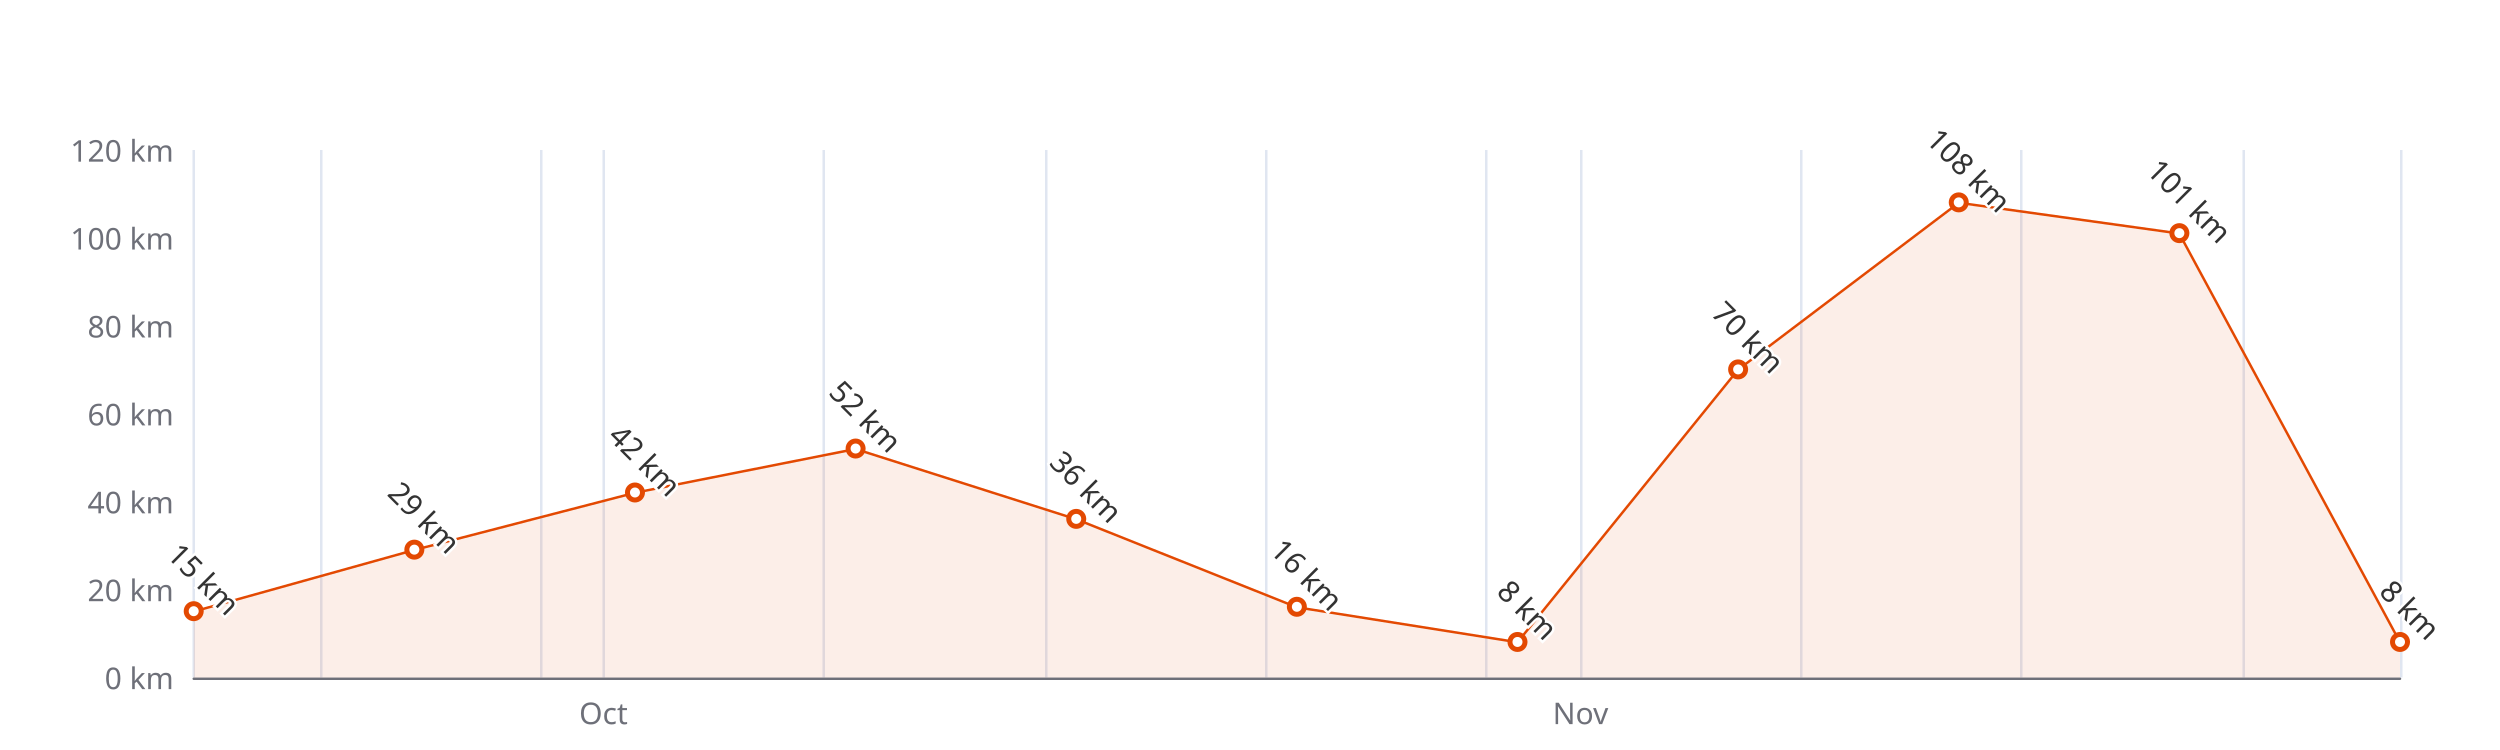
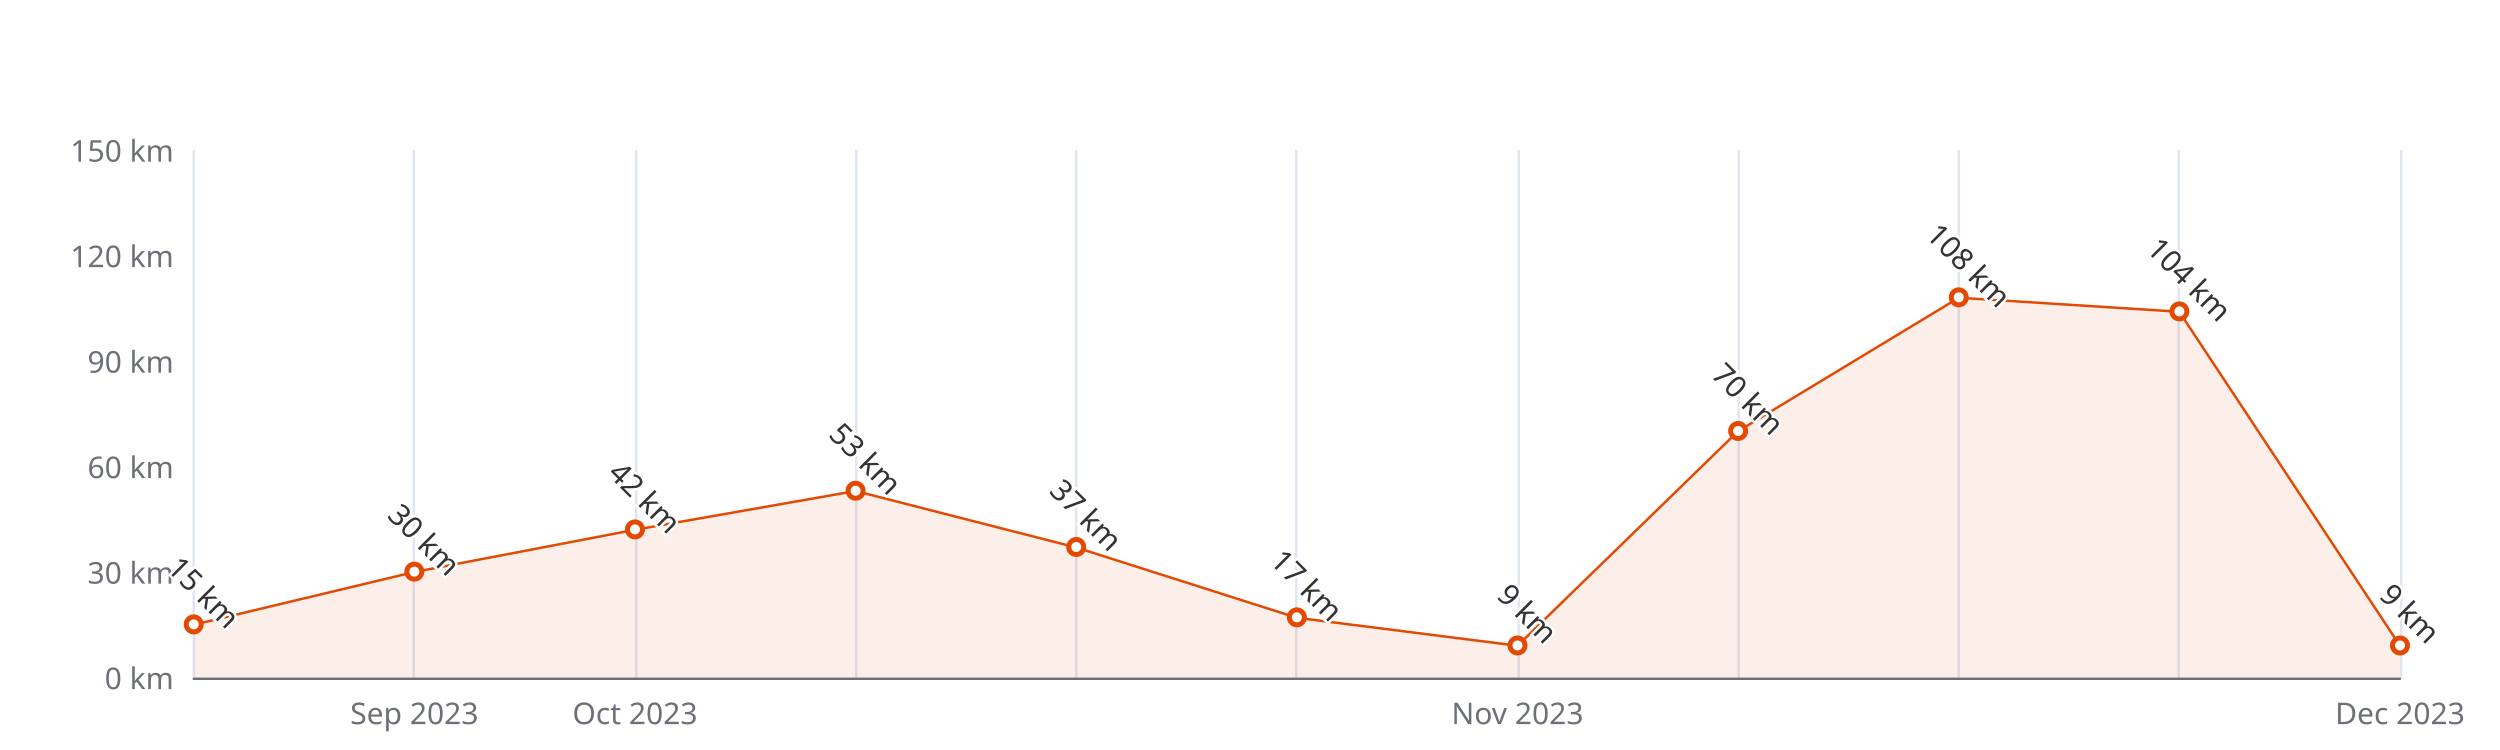
<svg xmlns="http://www.w3.org/2000/svg" width="1000" height="300" version="1.1" baseProfile="full" viewBox="0 0 1000 300">
  <rect width="1000" height="300" x="0" y="0" id="0" fill="#ffffff" />
  <path d="M77.5 60L77.5 271" fill="none" stroke="#E0E6F1" />
-   <path d="M128.5 60L128.5 271" fill="none" stroke="#E0E6F1" />
-   <path d="M216.5 60L216.5 271" fill="none" stroke="#E0E6F1" />
-   <path d="M241.5 60L241.5 271" fill="none" stroke="#E0E6F1" />
-   <path d="M329.5 60L329.5 271" fill="none" stroke="#E0E6F1" />
-   <path d="M418.5 60L418.5 271" fill="none" stroke="#E0E6F1" />
-   <path d="M506.5 60L506.5 271" fill="none" stroke="#E0E6F1" />
-   <path d="M594.5 60L594.5 271" fill="none" stroke="#E0E6F1" />
-   <path d="M632.5 60L632.5 271" fill="none" stroke="#E0E6F1" />
-   <path d="M720.5 60L720.5 271" fill="none" stroke="#E0E6F1" />
-   <path d="M808.5 60L808.5 271" fill="none" stroke="#E0E6F1" />
-   <path d="M897.5 60L897.5 271" fill="none" stroke="#E0E6F1" />
+   <path d="M165.5 60L165.5 271" fill="none" stroke="#E0E6F1" />
+   <path d="M254.5 60L254.5 271" fill="none" stroke="#E0E6F1" />
+   <path d="M342.5 60L342.5 271" fill="none" stroke="#E0E6F1" />
+   <path d="M430.5 60L430.5 271" fill="none" stroke="#E0E6F1" />
+   <path d="M518.5 60L518.5 271" fill="none" stroke="#E0E6F1" />
+   <path d="M607.5 60L607.5 271" fill="none" stroke="#E0E6F1" />
+   <path d="M695.5 60L695.5 271" fill="none" stroke="#E0E6F1" />
+   <path d="M783.5 60L783.5 271" fill="none" stroke="#E0E6F1" />
+   <path d="M871.5 60L871.5 271" fill="none" stroke="#E0E6F1" />
  <path d="M960.5 60L960.5 271" fill="none" stroke="#E0E6F1" />
  <path d="M77.5 271.5L960 271.5" fill="none" stroke="#6E7079" stroke-linecap="round" />
  <text dominant-baseline="central" text-anchor="end" style="font-size:12px;font-family:sans-serif;" xml:space="preserve" transform="translate(69.48 271)" fill="#6E7079">0 km</text>
-   <text dominant-baseline="central" text-anchor="end" style="font-size:12px;font-family:sans-serif;" xml:space="preserve" transform="translate(69.48 235.8333)" fill="#6E7079">20 km</text>
-   <text dominant-baseline="central" text-anchor="end" style="font-size:12px;font-family:sans-serif;" xml:space="preserve" transform="translate(69.48 200.6667)" fill="#6E7079">40 km</text>
-   <text dominant-baseline="central" text-anchor="end" style="font-size:12px;font-family:sans-serif;" xml:space="preserve" transform="translate(69.48 165.5)" fill="#6E7079">60 km</text>
-   <text dominant-baseline="central" text-anchor="end" style="font-size:12px;font-family:sans-serif;" xml:space="preserve" transform="translate(69.48 130.3333)" fill="#6E7079">80 km</text>
-   <text dominant-baseline="central" text-anchor="end" style="font-size:12px;font-family:sans-serif;" xml:space="preserve" transform="translate(69.48 95.1667)" fill="#6E7079">100 km</text>
-   <text dominant-baseline="central" text-anchor="end" style="font-size:12px;font-family:sans-serif;" xml:space="preserve" transform="translate(69.48 60)" fill="#6E7079">120 km</text>
-   <text dominant-baseline="central" text-anchor="middle" style="font: normal normal 12px sans-serif" y="6" transform="translate(241.3766 279)" fill="#6E7079">Oct</text>
-   <text dominant-baseline="central" text-anchor="middle" style="font: normal normal 12px sans-serif" y="6" transform="translate(632.2069 279)" fill="#6E7079">Nov</text>
+   <text dominant-baseline="central" text-anchor="end" style="font-size:12px;font-family:sans-serif;" xml:space="preserve" transform="translate(69.48 228.8)" fill="#6E7079">30 km</text>
+   <text dominant-baseline="central" text-anchor="end" style="font-size:12px;font-family:sans-serif;" xml:space="preserve" transform="translate(69.48 186.6)" fill="#6E7079">60 km</text>
+   <text dominant-baseline="central" text-anchor="end" style="font-size:12px;font-family:sans-serif;" xml:space="preserve" transform="translate(69.48 144.4)" fill="#6E7079">90 km</text>
+   <text dominant-baseline="central" text-anchor="end" style="font-size:12px;font-family:sans-serif;" xml:space="preserve" transform="translate(69.48 102.2)" fill="#6E7079">120 km</text>
+   <text dominant-baseline="central" text-anchor="end" style="font-size:12px;font-family:sans-serif;" xml:space="preserve" transform="translate(69.48 60)" fill="#6E7079">150 km</text>
+   <text dominant-baseline="central" text-anchor="middle" style="font-size:12px;font-family:sans-serif;" xml:space="preserve" y="6" transform="translate(165.732 279)" fill="#6E7079">Sep 2023</text>
+   <text dominant-baseline="central" text-anchor="middle" style="font-size:12px;font-family:sans-serif;" xml:space="preserve" y="6" transform="translate(253.984 279)" fill="#6E7079">Oct 2023</text>
+   <text dominant-baseline="central" text-anchor="middle" style="font-size:12px;font-family:sans-serif;" xml:space="preserve" y="6" transform="translate(606.992 279)" fill="#6E7079">Nov 2023</text>
+   <text dominant-baseline="central" text-anchor="middle" style="font-size:12px;font-family:sans-serif;" xml:space="preserve" y="6" transform="translate(960 279)" fill="#6E7079">Dec 2023</text>
  <g clip-path="url(#zr4-c0)">
-     <path d="M77.5 244.6L165.7 220L254 197.1L342.2 179.6L430.5 207.7L518.7 242.9L607 256.9L695.2 147.9L783.5 81.1L871.7 93.4L960 256.9L960 271L871.7 271L783.5 271L695.2 271L607 271L518.7 271L430.5 271L342.2 271L254 271L165.7 271L77.5 271Z" fill="rgb(227,73,2)" fill-opacity="0.09" />
-     <path d="M77.5 244.6L165.7 220L254 197.1L342.2 179.6L430.5 207.7L518.7 242.9L607 256.9L695.2 147.9L783.5 81.1L871.7 93.4L960 256.9" fill="none" stroke="#E34902" stroke-linejoin="bevel" />
+     <path d="M77.5 249.9L165.7 228.8L254 211.9L342.2 196.4L430.5 219L518.7 247.1L607 258.3L695.2 172.5L783.5 119.1L871.7 124.7L960 258.3L960 271L871.7 271L783.5 271L695.2 271L607 271L518.7 271L430.5 271L342.2 271L254 271L165.7 271L77.5 271Z" fill="rgb(227,73,2)" fill-opacity="0.09" />
+     <path d="M77.5 249.9L165.7 228.8L254 211.9L342.2 196.4L430.5 219L518.7 247.1L607 258.3L695.2 172.5L783.5 119.1L871.7 124.7L960 258.3" fill="none" stroke="#E34902" stroke-linejoin="bevel" />
  </g>
-   <path d="M1 0A1 1 0 1 1 1 -0.1A1 1 0 0 1 1 0" transform="matrix(3,0,0,3,77.48,244.625)" fill="#fff" stroke="#E34902" stroke-width="0.667" />
-   <path d="M1 0A1 1 0 1 1 1 -0.1A1 1 0 0 1 1 0" transform="matrix(3,0,0,3,165.732,220.0083)" fill="#fff" stroke="#E34902" stroke-width="0.667" />
-   <path d="M1 0A1 1 0 1 1 1 -0.1A1 1 0 0 1 1 0" transform="matrix(3,0,0,3,253.984,197.15)" fill="#fff" stroke="#E34902" stroke-width="0.667" />
-   <path d="M1 0A1 1 0 1 1 1 -0.1A1 1 0 0 1 1 0" transform="matrix(3,0,0,3,342.236,179.5667)" fill="#fff" stroke="#E34902" stroke-width="0.667" />
-   <path d="M1 0A1 1 0 1 1 1 -0.1A1 1 0 0 1 1 0" transform="matrix(3,0,0,3,430.488,207.7)" fill="#fff" stroke="#E34902" stroke-width="0.667" />
-   <path d="M1 0A1 1 0 1 1 1 -0.1A1 1 0 0 1 1 0" transform="matrix(3,0,0,3,518.74,242.8667)" fill="#fff" stroke="#E34902" stroke-width="0.667" />
-   <path d="M1 0A1 1 0 1 1 1 -0.1A1 1 0 0 1 1 0" transform="matrix(3,0,0,3,606.992,256.9333)" fill="#fff" stroke="#E34902" stroke-width="0.667" />
-   <path d="M1 0A1 1 0 1 1 1 -0.1A1 1 0 0 1 1 0" transform="matrix(3,0,0,3,695.244,147.9167)" fill="#fff" stroke="#E34902" stroke-width="0.667" />
-   <path d="M1 0A1 1 0 1 1 1 -0.1A1 1 0 0 1 1 0" transform="matrix(3,0,0,3,783.496,81.1)" fill="#fff" stroke="#E34902" stroke-width="0.667" />
-   <path d="M1 0A1 1 0 1 1 1 -0.1A1 1 0 0 1 1 0" transform="matrix(3,0,0,3,871.748,93.4083)" fill="#fff" stroke="#E34902" stroke-width="0.667" />
-   <path d="M1 0A1 1 0 1 1 1 -0.1A1 1 0 0 1 1 0" transform="matrix(3,0,0,3,960,256.9333)" fill="#fff" stroke="#E34902" stroke-width="0.667" />
-   <text dominant-baseline="central" text-anchor="middle" style="font-size:12px;font-family:sans-serif;" xml:space="preserve" y="-6" transform="matrix(0.707,0.707,-0.707,0.707,77.48,235.625)" fill="#333" stroke="rgb(255,255,255)" stroke-width="2" paint-order="stroke" stroke-miterlimit="2">15 km</text>
-   <text dominant-baseline="central" text-anchor="middle" style="font-size:12px;font-family:sans-serif;" xml:space="preserve" y="-6" transform="matrix(0.707,0.707,-0.707,0.707,165.732,211.0083)" fill="#333" stroke="rgb(255,255,255)" stroke-width="2" paint-order="stroke" stroke-miterlimit="2">29 km</text>
-   <text dominant-baseline="central" text-anchor="middle" style="font-size:12px;font-family:sans-serif;" xml:space="preserve" y="-6" transform="matrix(0.707,0.707,-0.707,0.707,253.984,188.15)" fill="#333" stroke="rgb(255,255,255)" stroke-width="2" paint-order="stroke" stroke-miterlimit="2">42 km</text>
-   <text dominant-baseline="central" text-anchor="middle" style="font-size:12px;font-family:sans-serif;" xml:space="preserve" y="-6" transform="matrix(0.707,0.707,-0.707,0.707,342.236,170.5667)" fill="#333" stroke="rgb(255,255,255)" stroke-width="2" paint-order="stroke" stroke-miterlimit="2">52 km</text>
-   <text dominant-baseline="central" text-anchor="middle" style="font-size:12px;font-family:sans-serif;" xml:space="preserve" y="-6" transform="matrix(0.707,0.707,-0.707,0.707,430.488,198.7)" fill="#333" stroke="rgb(255,255,255)" stroke-width="2" paint-order="stroke" stroke-miterlimit="2">36 km</text>
-   <text dominant-baseline="central" text-anchor="middle" style="font-size:12px;font-family:sans-serif;" xml:space="preserve" y="-6" transform="matrix(0.707,0.707,-0.707,0.707,518.74,233.8667)" fill="#333" stroke="rgb(255,255,255)" stroke-width="2" paint-order="stroke" stroke-miterlimit="2">16 km</text>
-   <text dominant-baseline="central" text-anchor="middle" style="font-size:12px;font-family:sans-serif;" xml:space="preserve" y="-6" transform="matrix(0.707,0.707,-0.707,0.707,606.992,247.9333)" fill="#333" stroke="rgb(255,255,255)" stroke-width="2" paint-order="stroke" stroke-miterlimit="2">8 km</text>
-   <text dominant-baseline="central" text-anchor="middle" style="font-size:12px;font-family:sans-serif;" xml:space="preserve" y="-6" transform="matrix(0.707,0.707,-0.707,0.707,695.244,138.9167)" fill="#333" stroke="rgb(255,255,255)" stroke-width="2" paint-order="stroke" stroke-miterlimit="2">70 km</text>
-   <text dominant-baseline="central" text-anchor="middle" style="font-size:12px;font-family:sans-serif;" xml:space="preserve" y="-6" transform="matrix(0.707,0.707,-0.707,0.707,783.496,72.1)" fill="#333" stroke="rgb(255,255,255)" stroke-width="2" paint-order="stroke" stroke-miterlimit="2">108 km</text>
-   <text dominant-baseline="central" text-anchor="middle" style="font-size:12px;font-family:sans-serif;" xml:space="preserve" y="-6" transform="matrix(0.707,0.707,-0.707,0.707,871.748,84.4083)" fill="#333" stroke="rgb(255,255,255)" stroke-width="2" paint-order="stroke" stroke-miterlimit="2">101 km</text>
-   <text dominant-baseline="central" text-anchor="middle" style="font-size:12px;font-family:sans-serif;" xml:space="preserve" y="-6" transform="matrix(0.707,0.707,-0.707,0.707,960,247.9333)" fill="#333" stroke="rgb(255,255,255)" stroke-width="2" paint-order="stroke" stroke-miterlimit="2">8 km</text>
+   <path d="M1 0A1 1 0 1 1 1 -0.1A1 1 0 0 1 1 0" transform="matrix(3,0,0,3,77.48,249.9)" fill="#fff" stroke="#E34902" stroke-width="0.667" />
+   <path d="M1 0A1 1 0 1 1 1 -0.1A1 1 0 0 1 1 0" transform="matrix(3,0,0,3,165.732,228.8)" fill="#fff" stroke="#E34902" stroke-width="0.667" />
+   <path d="M1 0A1 1 0 1 1 1 -0.1A1 1 0 0 1 1 0" transform="matrix(3,0,0,3,253.984,211.92)" fill="#fff" stroke="#E34902" stroke-width="0.667" />
+   <path d="M1 0A1 1 0 1 1 1 -0.1A1 1 0 0 1 1 0" transform="matrix(3,0,0,3,342.236,196.4467)" fill="#fff" stroke="#E34902" stroke-width="0.667" />
+   <path d="M1 0A1 1 0 1 1 1 -0.1A1 1 0 0 1 1 0" transform="matrix(3,0,0,3,430.488,218.9533)" fill="#fff" stroke="#E34902" stroke-width="0.667" />
+   <path d="M1 0A1 1 0 1 1 1 -0.1A1 1 0 0 1 1 0" transform="matrix(3,0,0,3,518.74,247.0867)" fill="#fff" stroke="#E34902" stroke-width="0.667" />
+   <path d="M1 0A1 1 0 1 1 1 -0.1A1 1 0 0 1 1 0" transform="matrix(3,0,0,3,606.992,258.34)" fill="#fff" stroke="#E34902" stroke-width="0.667" />
+   <path d="M1 0A1 1 0 1 1 1 -0.1A1 1 0 0 1 1 0" transform="matrix(3,0,0,3,695.244,172.5333)" fill="#fff" stroke="#E34902" stroke-width="0.667" />
+   <path d="M1 0A1 1 0 1 1 1 -0.1A1 1 0 0 1 1 0" transform="matrix(3,0,0,3,783.496,119.08)" fill="#fff" stroke="#E34902" stroke-width="0.667" />
+   <path d="M1 0A1 1 0 1 1 1 -0.1A1 1 0 0 1 1 0" transform="matrix(3,0,0,3,871.748,124.7067)" fill="#fff" stroke="#E34902" stroke-width="0.667" />
+   <path d="M1 0A1 1 0 1 1 1 -0.1A1 1 0 0 1 1 0" transform="matrix(3,0,0,3,960,258.34)" fill="#fff" stroke="#E34902" stroke-width="0.667" />
+   <text dominant-baseline="central" text-anchor="middle" style="font-size:12px;font-family:sans-serif;" xml:space="preserve" y="-6" transform="matrix(0.707,0.707,-0.707,0.707,77.48,240.9)" fill="#333" stroke="rgb(255,255,255)" stroke-width="2" paint-order="stroke" stroke-miterlimit="2">15 km</text>
+   <text dominant-baseline="central" text-anchor="middle" style="font-size:12px;font-family:sans-serif;" xml:space="preserve" y="-6" transform="matrix(0.707,0.707,-0.707,0.707,165.732,219.8)" fill="#333" stroke="rgb(255,255,255)" stroke-width="2" paint-order="stroke" stroke-miterlimit="2">30 km</text>
+   <text dominant-baseline="central" text-anchor="middle" style="font-size:12px;font-family:sans-serif;" xml:space="preserve" y="-6" transform="matrix(0.707,0.707,-0.707,0.707,253.984,202.92)" fill="#333" stroke="rgb(255,255,255)" stroke-width="2" paint-order="stroke" stroke-miterlimit="2">42 km</text>
+   <text dominant-baseline="central" text-anchor="middle" style="font-size:12px;font-family:sans-serif;" xml:space="preserve" y="-6" transform="matrix(0.707,0.707,-0.707,0.707,342.236,187.4467)" fill="#333" stroke="rgb(255,255,255)" stroke-width="2" paint-order="stroke" stroke-miterlimit="2">53 km</text>
+   <text dominant-baseline="central" text-anchor="middle" style="font-size:12px;font-family:sans-serif;" xml:space="preserve" y="-6" transform="matrix(0.707,0.707,-0.707,0.707,430.488,209.9533)" fill="#333" stroke="rgb(255,255,255)" stroke-width="2" paint-order="stroke" stroke-miterlimit="2">37 km</text>
+   <text dominant-baseline="central" text-anchor="middle" style="font-size:12px;font-family:sans-serif;" xml:space="preserve" y="-6" transform="matrix(0.707,0.707,-0.707,0.707,518.74,238.0867)" fill="#333" stroke="rgb(255,255,255)" stroke-width="2" paint-order="stroke" stroke-miterlimit="2">17 km</text>
+   <text dominant-baseline="central" text-anchor="middle" style="font-size:12px;font-family:sans-serif;" xml:space="preserve" y="-6" transform="matrix(0.707,0.707,-0.707,0.707,606.992,249.34)" fill="#333" stroke="rgb(255,255,255)" stroke-width="2" paint-order="stroke" stroke-miterlimit="2">9 km</text>
+   <text dominant-baseline="central" text-anchor="middle" style="font-size:12px;font-family:sans-serif;" xml:space="preserve" y="-6" transform="matrix(0.707,0.707,-0.707,0.707,695.244,163.5333)" fill="#333" stroke="rgb(255,255,255)" stroke-width="2" paint-order="stroke" stroke-miterlimit="2">70 km</text>
+   <text dominant-baseline="central" text-anchor="middle" style="font-size:12px;font-family:sans-serif;" xml:space="preserve" y="-6" transform="matrix(0.707,0.707,-0.707,0.707,783.496,110.08)" fill="#333" stroke="rgb(255,255,255)" stroke-width="2" paint-order="stroke" stroke-miterlimit="2">108 km</text>
+   <text dominant-baseline="central" text-anchor="middle" style="font-size:12px;font-family:sans-serif;" xml:space="preserve" y="-6" transform="matrix(0.707,0.707,-0.707,0.707,871.748,115.7067)" fill="#333" stroke="rgb(255,255,255)" stroke-width="2" paint-order="stroke" stroke-miterlimit="2">104 km</text>
+   <text dominant-baseline="central" text-anchor="middle" style="font-size:12px;font-family:sans-serif;" xml:space="preserve" y="-6" transform="matrix(0.707,0.707,-0.707,0.707,960,249.34)" fill="#333" stroke="rgb(255,255,255)" stroke-width="2" paint-order="stroke" stroke-miterlimit="2">9 km</text>
  <defs>
    <clipPath id="zr4-c0">
      <path d="M76 59.5l884 0l0 212l-884 0Z" fill="#000" />
    </clipPath>
  </defs>
</svg>
